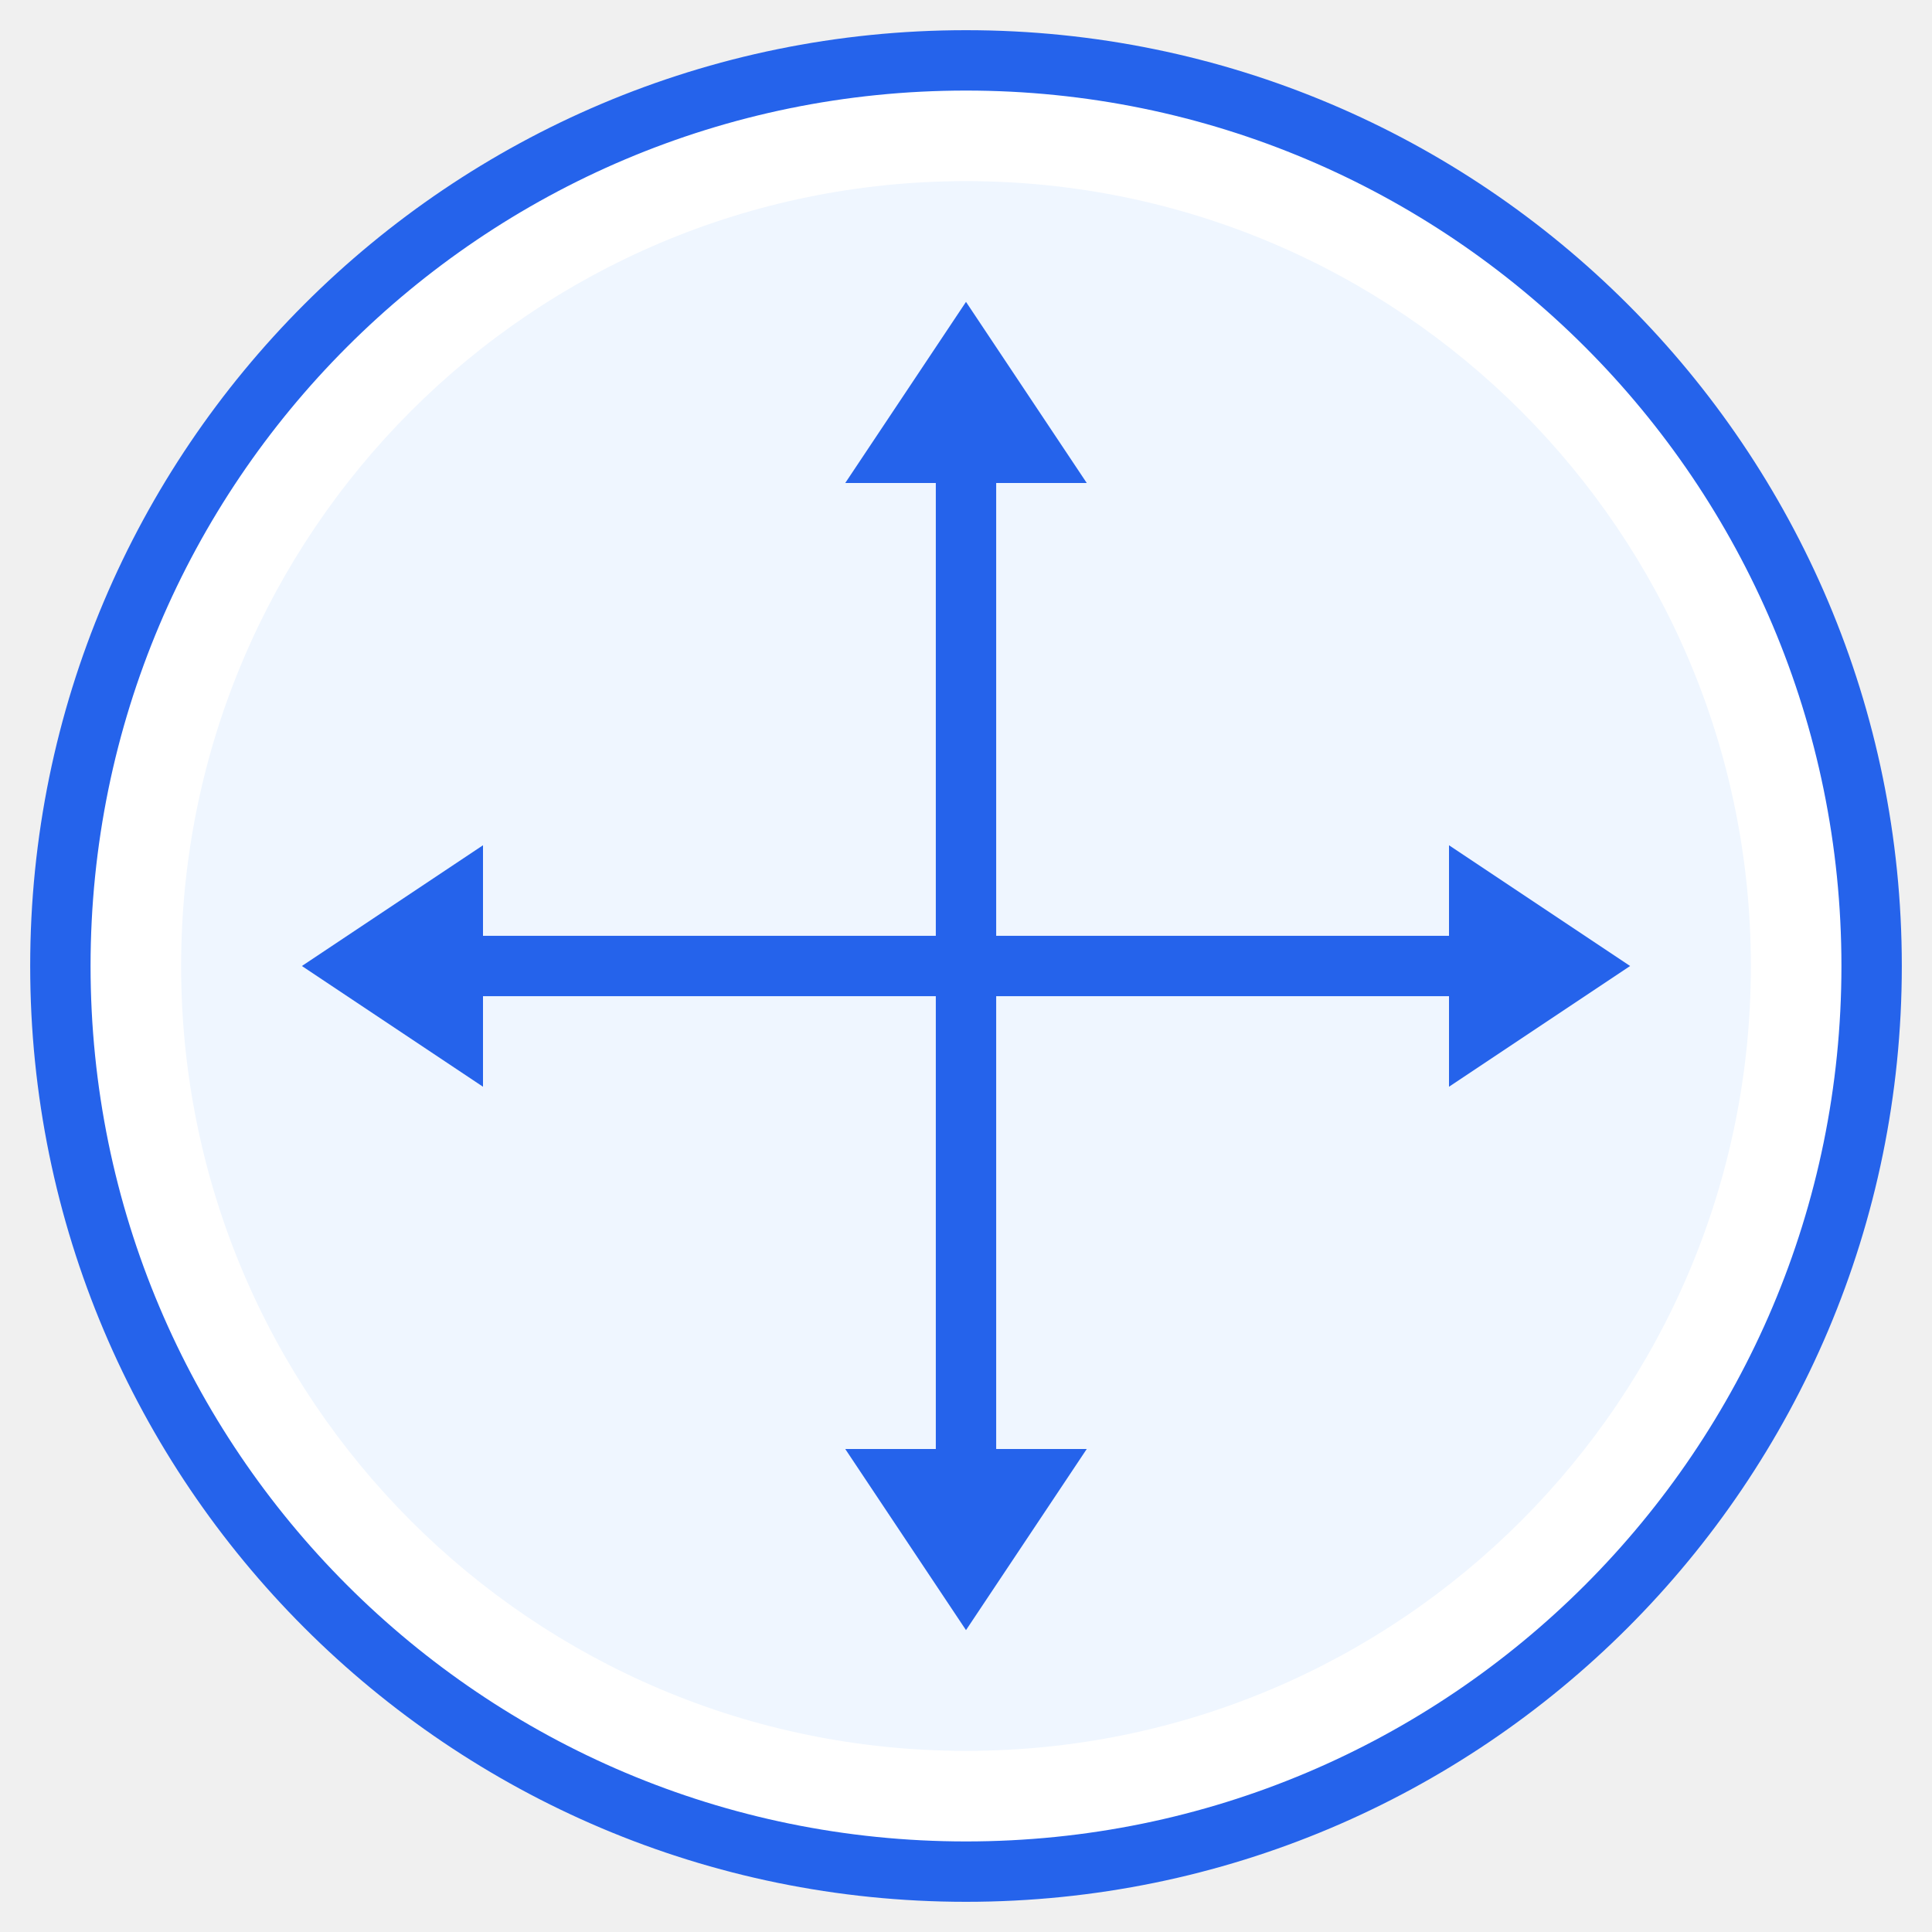
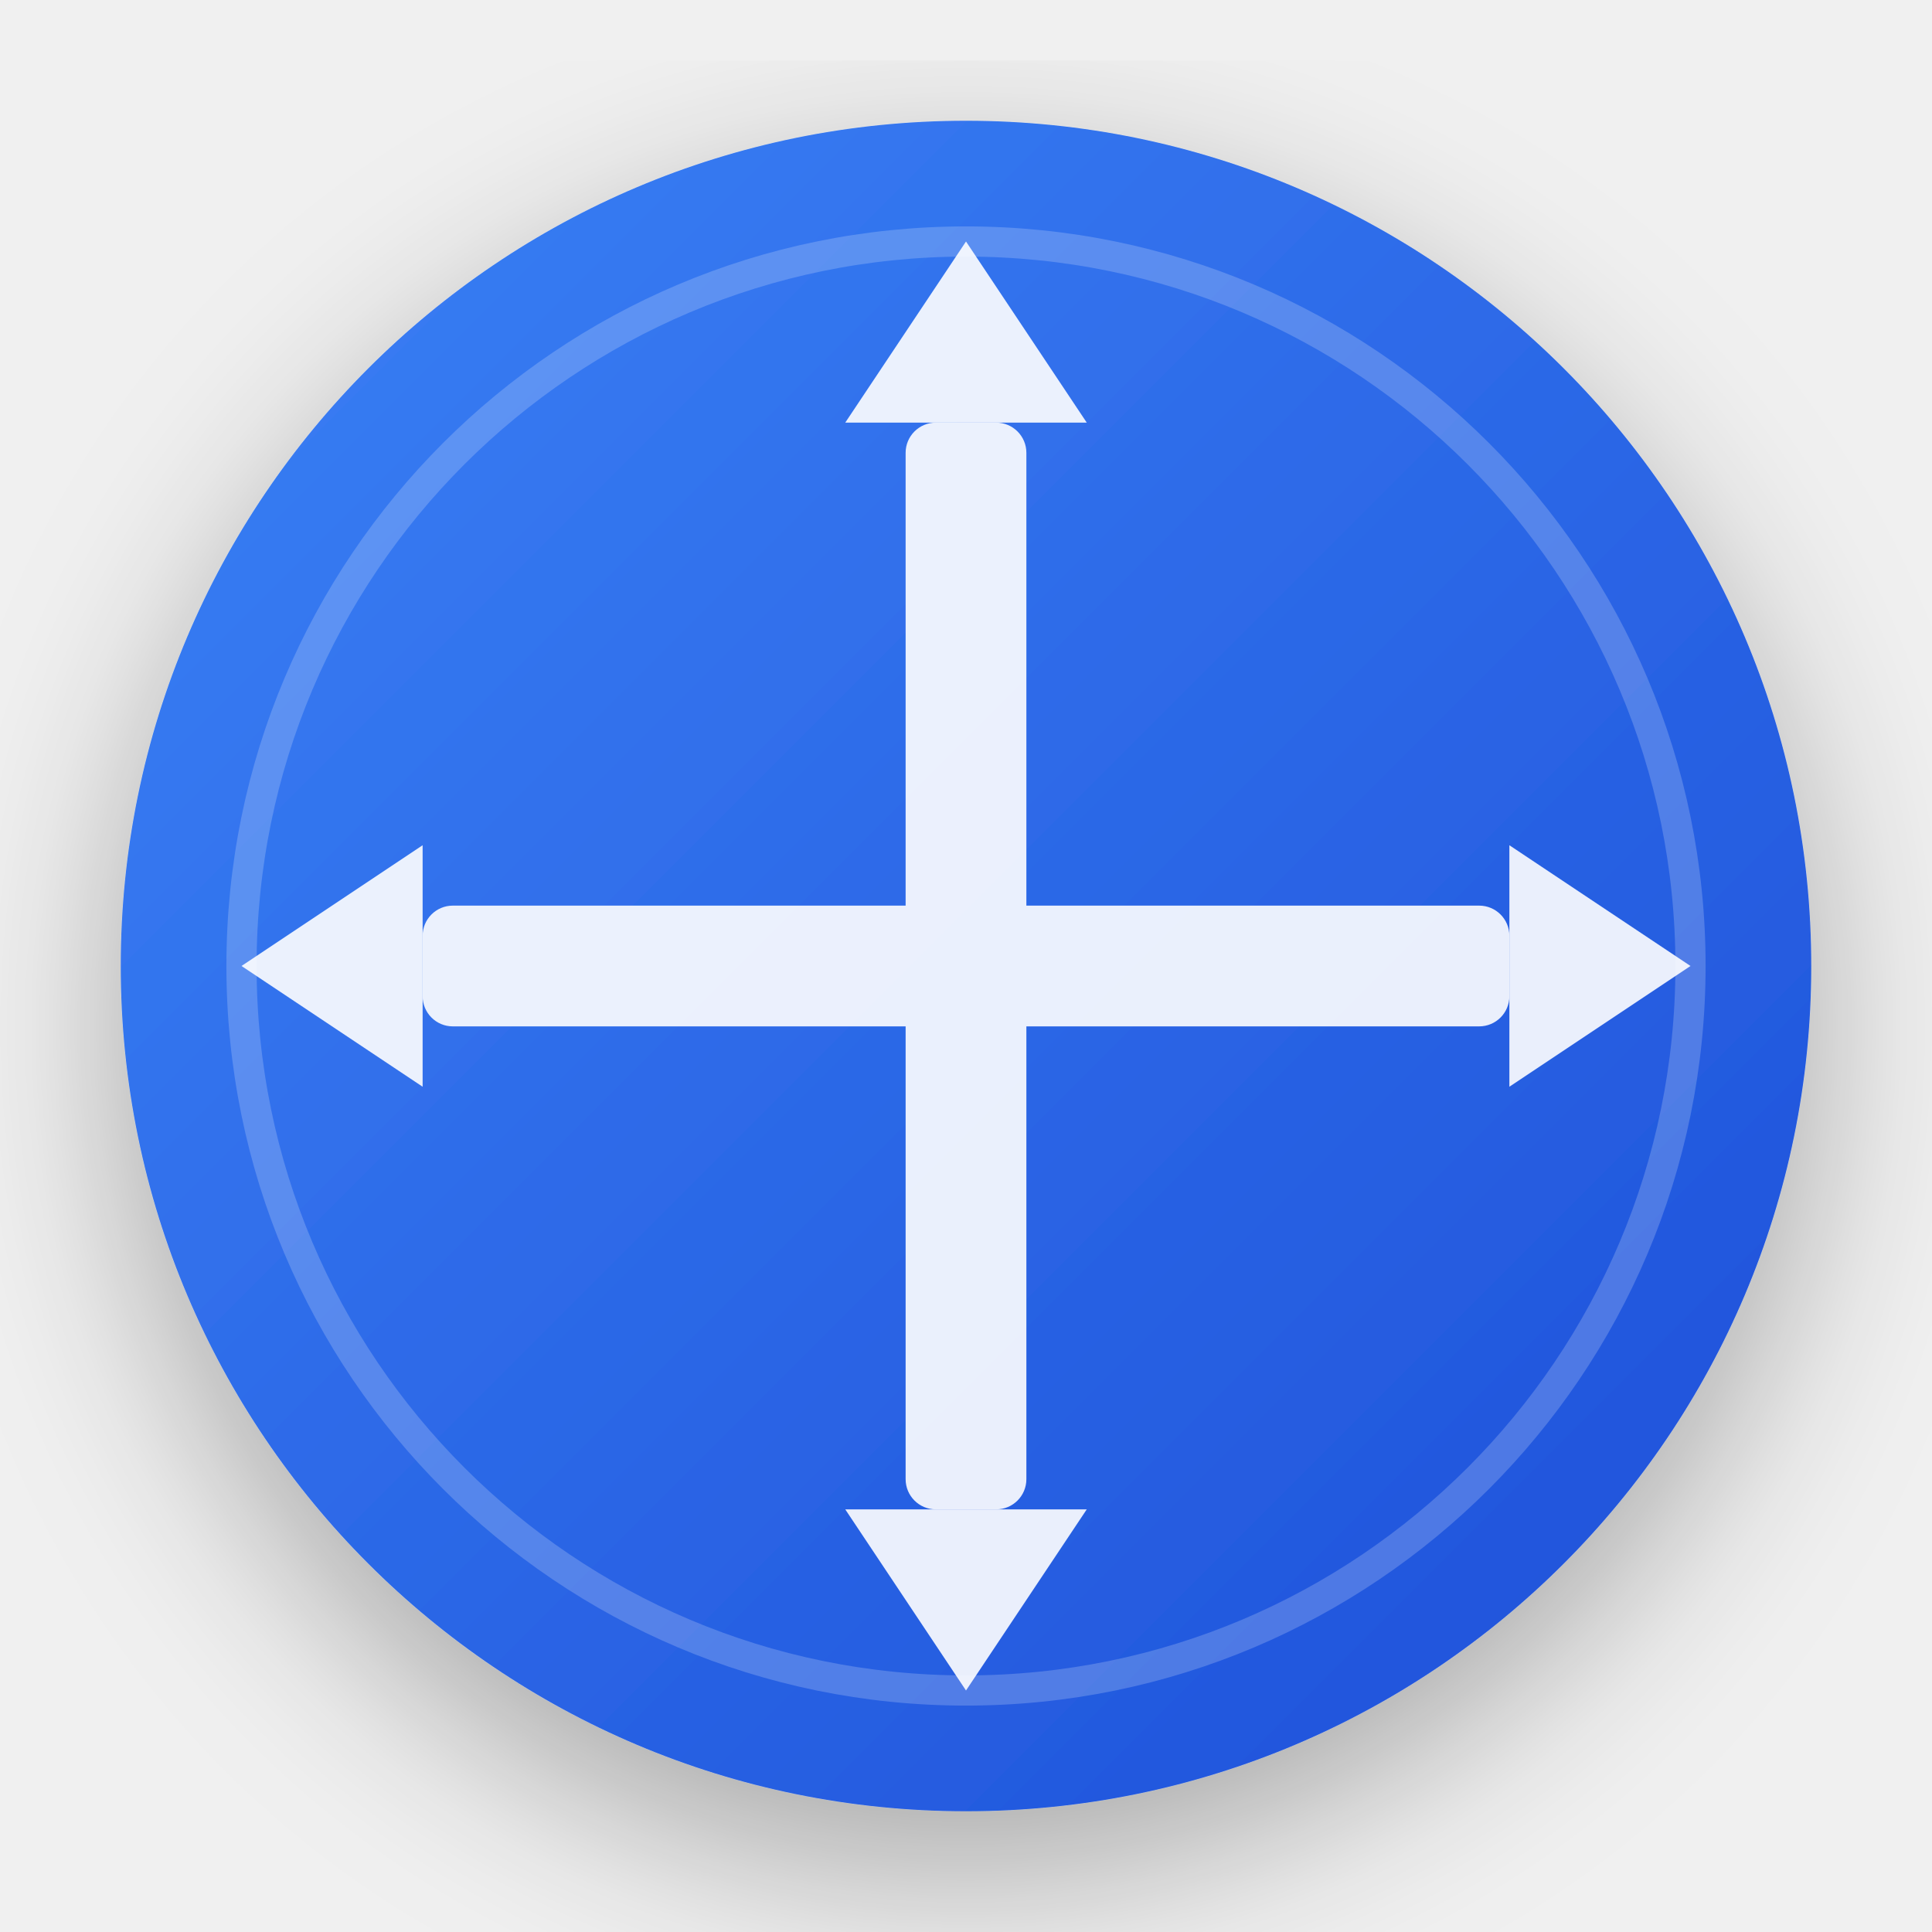
<svg xmlns="http://www.w3.org/2000/svg" viewBox="0 0 64 64">
-   <circle cx="32" cy="32" r="30" fill="white" stroke="#2563eb" stroke-width="2" />
-   <circle cx="32" cy="32" r="26" fill="#eff6ff" />
-   <g fill="#2563eb">
-     <path d="M32 10 L36 16 H28 Z" />
-     <path d="M32 54 L28 48 H36 Z" />
-     <path d="M54 32 L48 28 V36 Z" />
-     <path d="M10 32 L16 36 V28 Z" />
-     <rect x="31" y="16" width="2" height="32" />
-     <rect x="16" y="31" width="32" height="2" />
+   <defs>
+     <linearGradient id="routerGrad" x1="0%" y1="0%" x2="100%" y2="100%">
+       <stop offset="0%" style="stop-color:#3b82f6;stop-opacity:1" />
+       <stop offset="100%" style="stop-color:#1d4ed8;stop-opacity:1" />
+     </linearGradient>
+     <filter id="routerShadow" x="-20%" y="-20%" width="140%" height="140%">
+       <feDropShadow dx="0" dy="2" stdDeviation="3" flood-opacity="0.3" />
+     </filter>
+   </defs>
+   <circle cx="32" cy="32" r="28" fill="url(#routerGrad)" filter="url(#routerShadow)" />
+   <circle cx="32" cy="32" r="24" fill="none" stroke="rgba(255,255,255,0.2)" stroke-width="1" />
+   <g fill="white" opacity="0.9">
+     <rect x="30" y="14" width="4" height="36" rx="1" />
+     <rect x="14" y="30" width="36" height="4" rx="1" />
+     <path d="M32 8 L36 14 H28 Z" />
+     <path d="M32 56 L28 50 H36 Z" />
+     <path d="M8 32 L14 28 V36 Z" />
+     <path d="M56 32 L50 36 V28 Z" />
  </g>
</svg>
